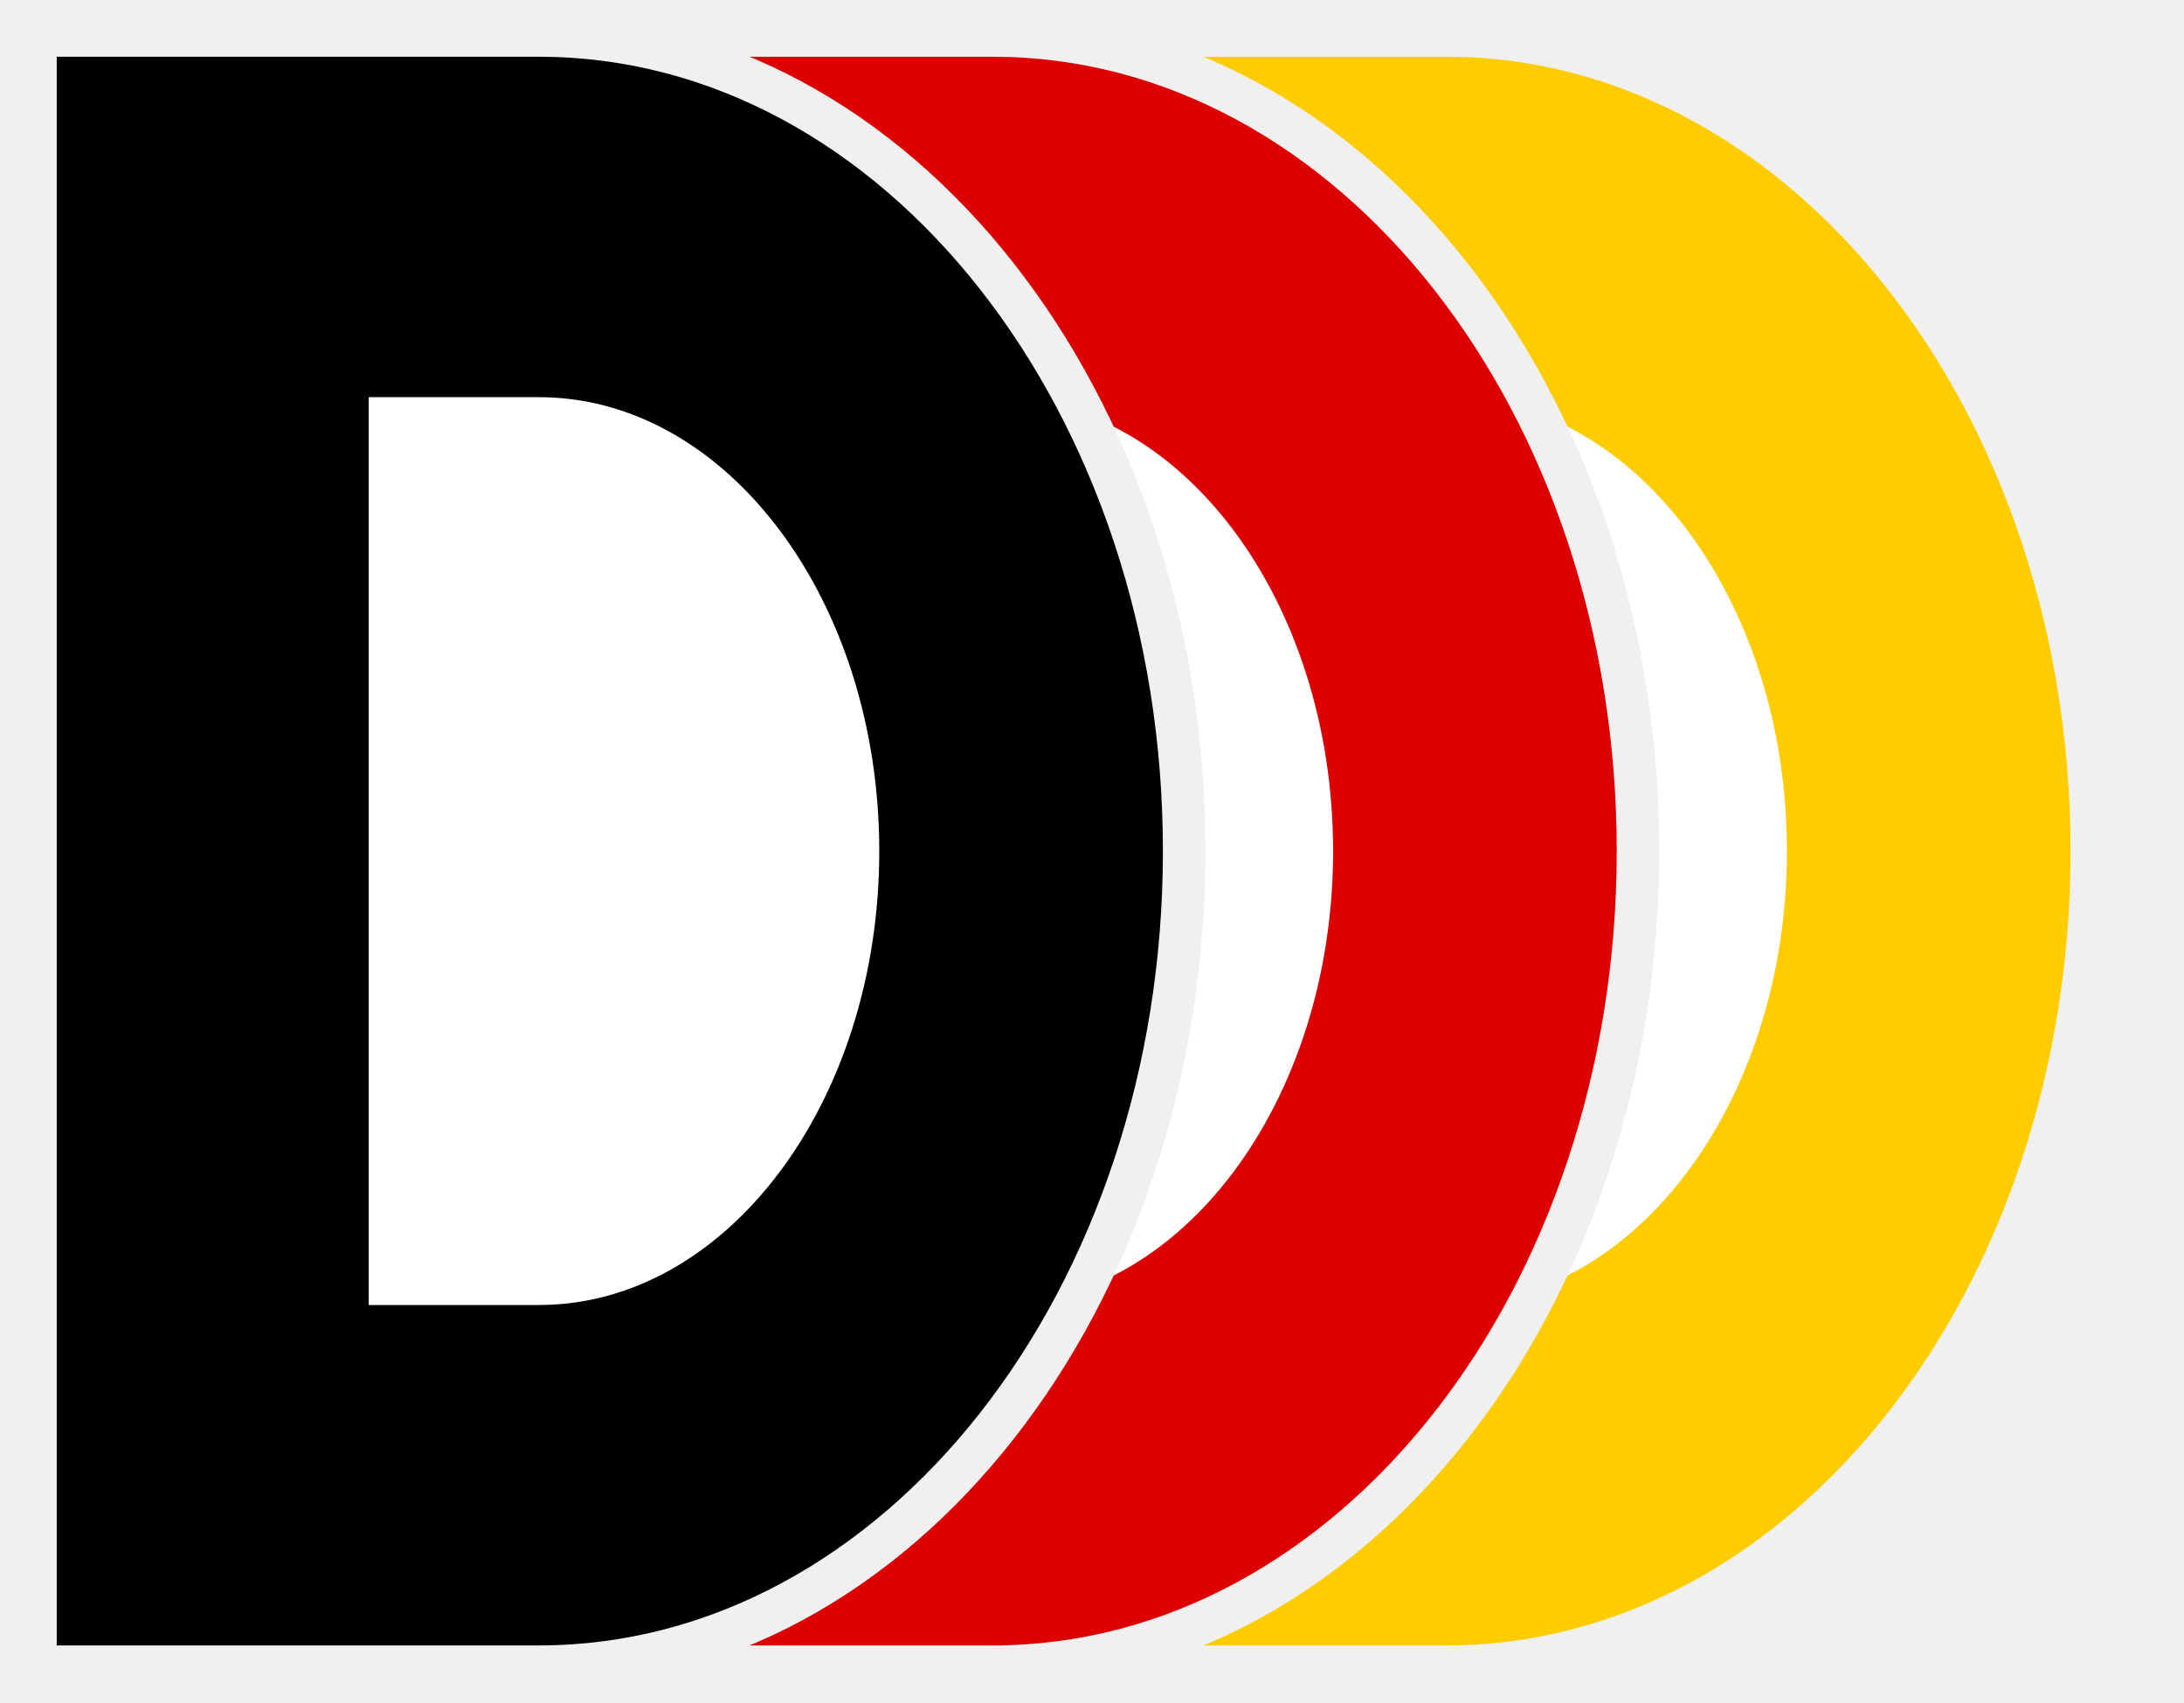
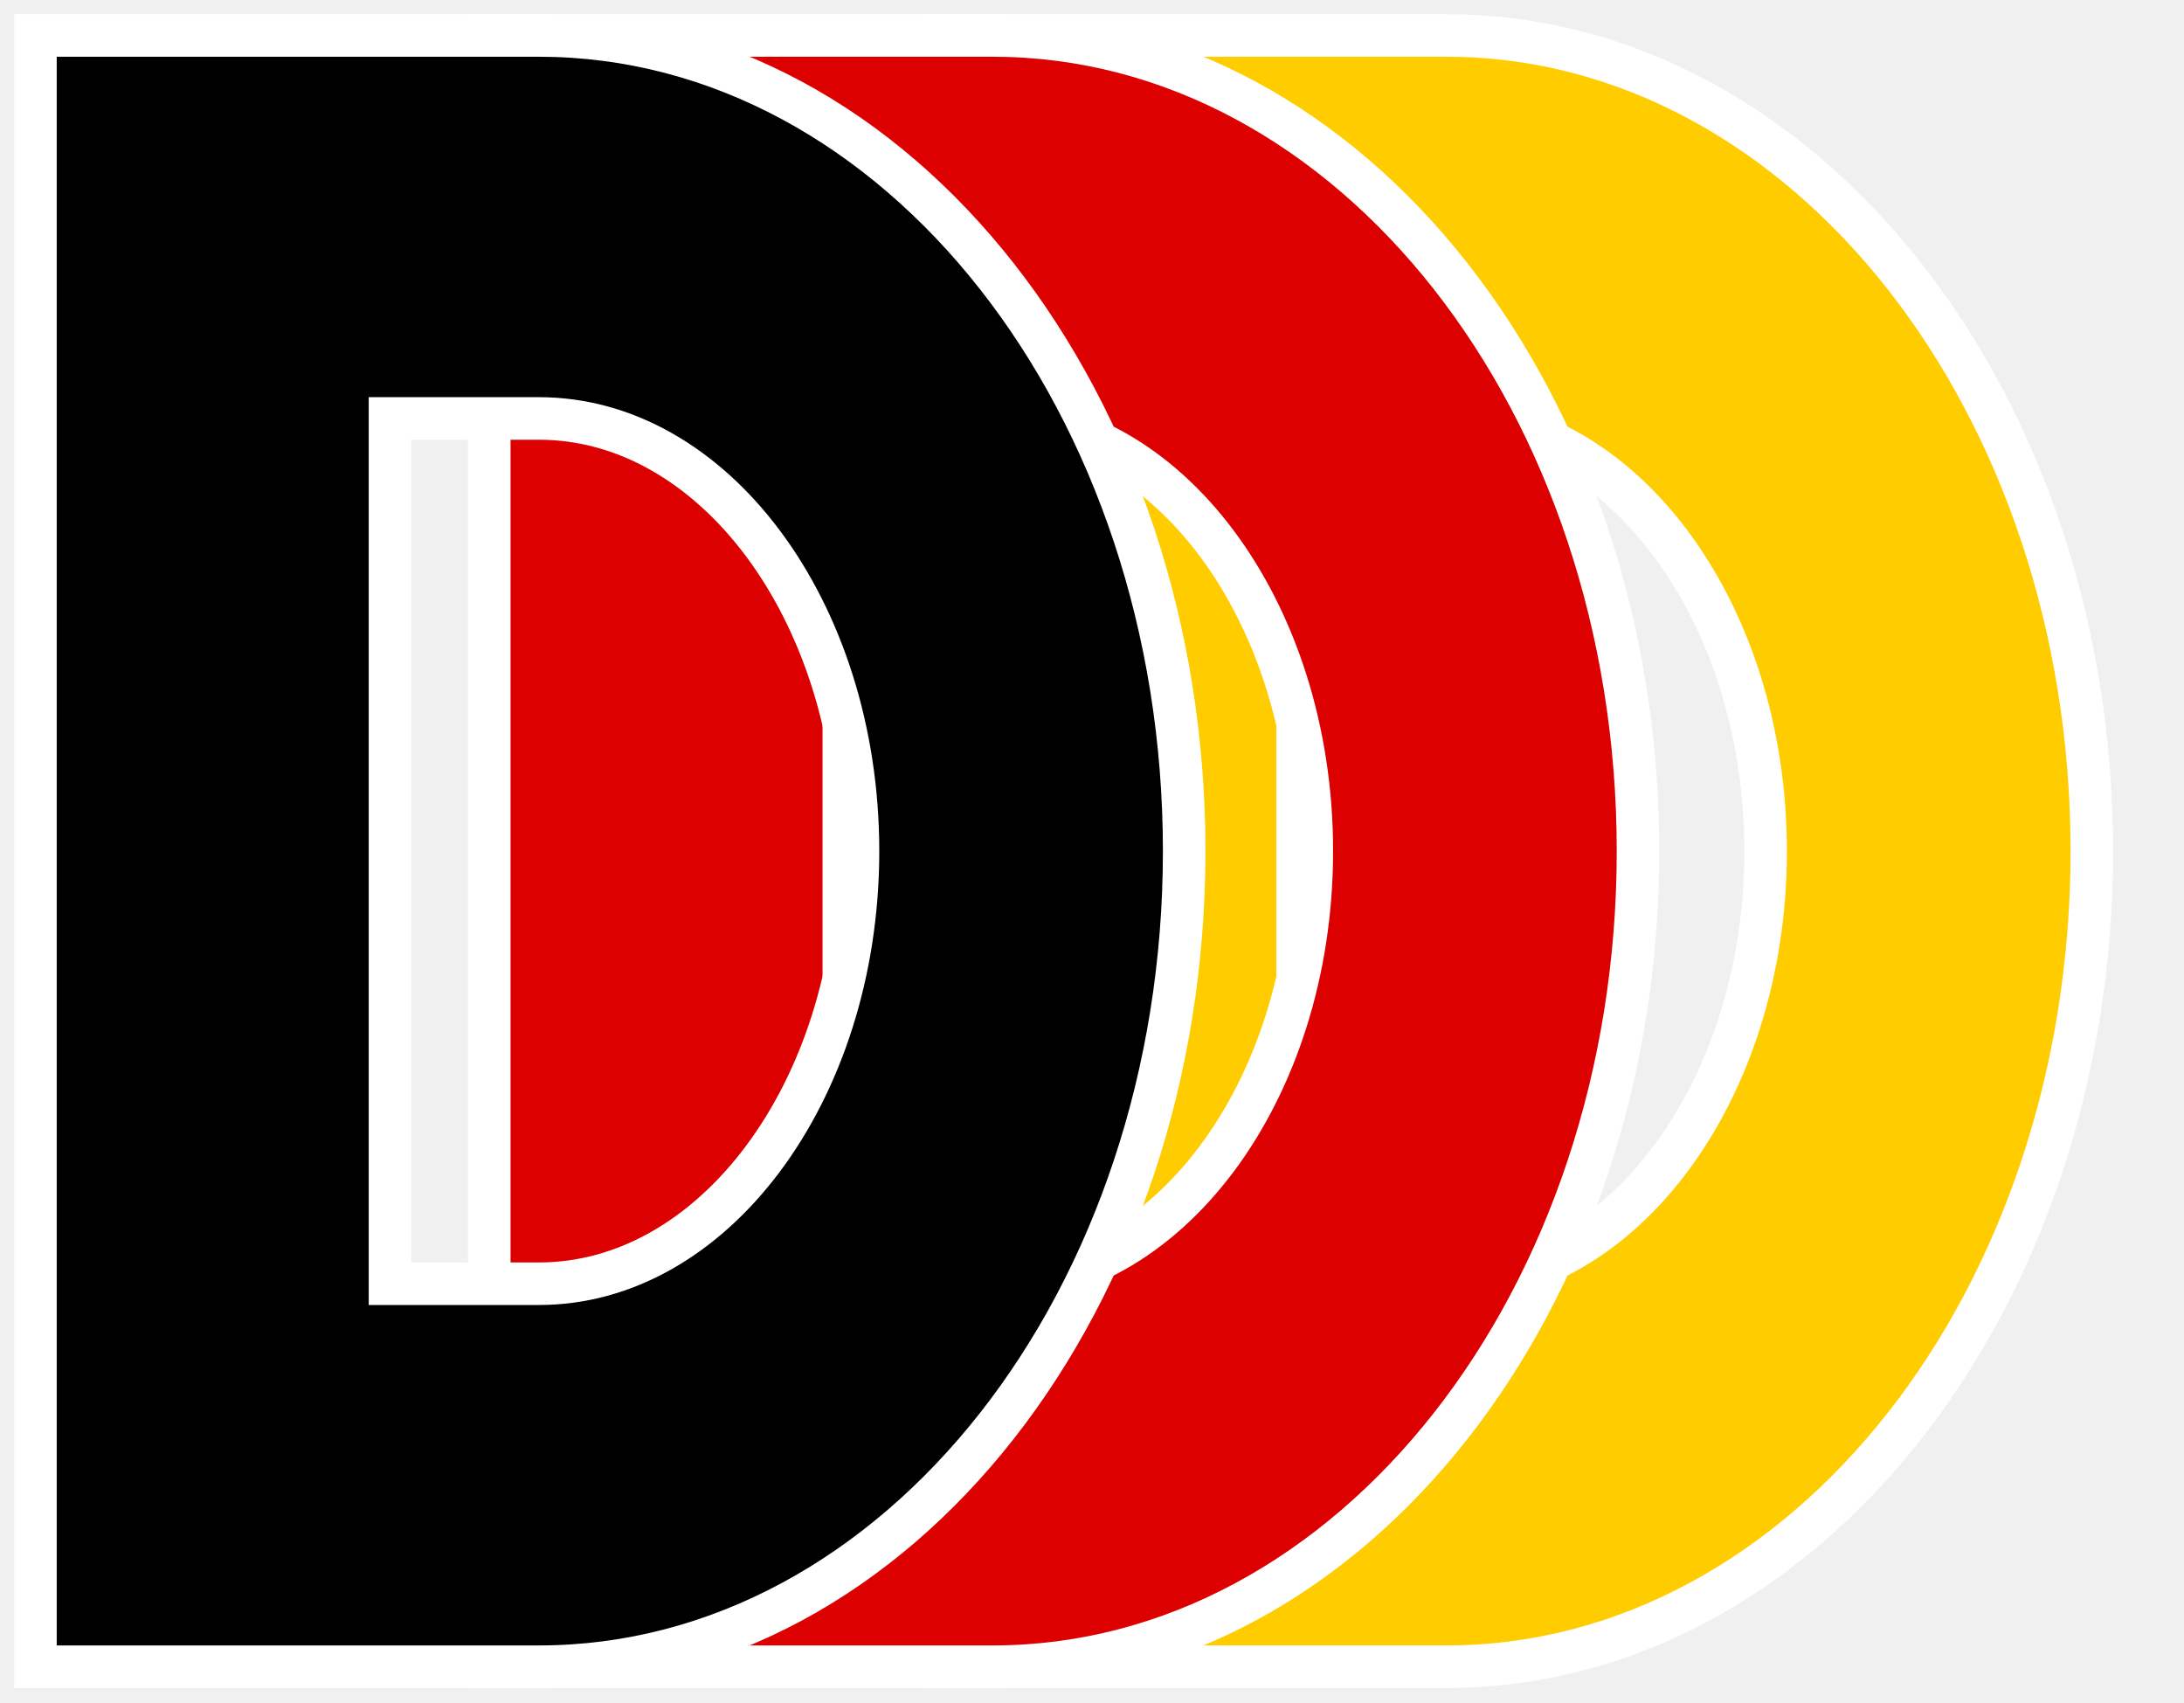
<svg xmlns="http://www.w3.org/2000/svg" viewBox="-4 -4 154 120" role="img" aria-label="DDD — Das Denkt Deutschland">
  <defs>
-     <path id="a" d="M0 0 H34 A44 56 0 0 1 34 112 H0 Z" />
-     <path id="i" d="M22 24 H34 A24 32 0 0 1 34 88 H22 Z" />
-     <mask id="mg" maskUnits="userSpaceOnUse" x="-10" y="-10" width="170" height="135">
-       <rect x="-10" y="-10" width="170" height="135" fill="#fff" />
-       <use href="#a" transform="translate(32 0)" fill="#000" stroke="#000" stroke-width="6" />
-       <use href="#a" fill="#000" stroke="#000" stroke-width="6" />
-     </mask>
-     <mask id="mr" maskUnits="userSpaceOnUse" x="-10" y="-10" width="170" height="135">
-       <rect x="-10" y="-10" width="170" height="135" fill="#fff" />
-       <use href="#a" fill="#000" stroke="#000" stroke-width="6" />
-     </mask>
+     <path id="d" fill-rule="evenodd" d="M0 0 H34 A44 56 0 0 1 34 112 H0 Z M22 24 V88 H34 A24 32 0 0 0 34 24 Z" />
  </defs>
-   <g mask="url(#mg)">
-     <g transform="translate(64 0)">
-       <use href="#a" fill="#FFCC00" />
-       <use href="#i" fill="#FFFFFF" />
-     </g>
-   </g>
-   <g mask="url(#mr)">
-     <g transform="translate(32 0)">
-       <use href="#a" fill="#DD0000" />
-       <use href="#i" fill="#FFFFFF" />
-     </g>
-   </g>
-   <g>
-     <use href="#a" fill="#000000" />
-     <use href="#i" fill="#FFFFFF" />
-   </g>
+   <use href="#d" transform="translate(64 0)" fill="#FFCC00" stroke="#FFFFFF" stroke-width="6" paint-order="stroke" />
+   <use href="#d" transform="translate(32 0)" fill="#DD0000" stroke="#FFFFFF" stroke-width="6" paint-order="stroke" />
+   <use href="#d" fill="#000000" stroke="#FFFFFF" stroke-width="6" paint-order="stroke" />
</svg>
